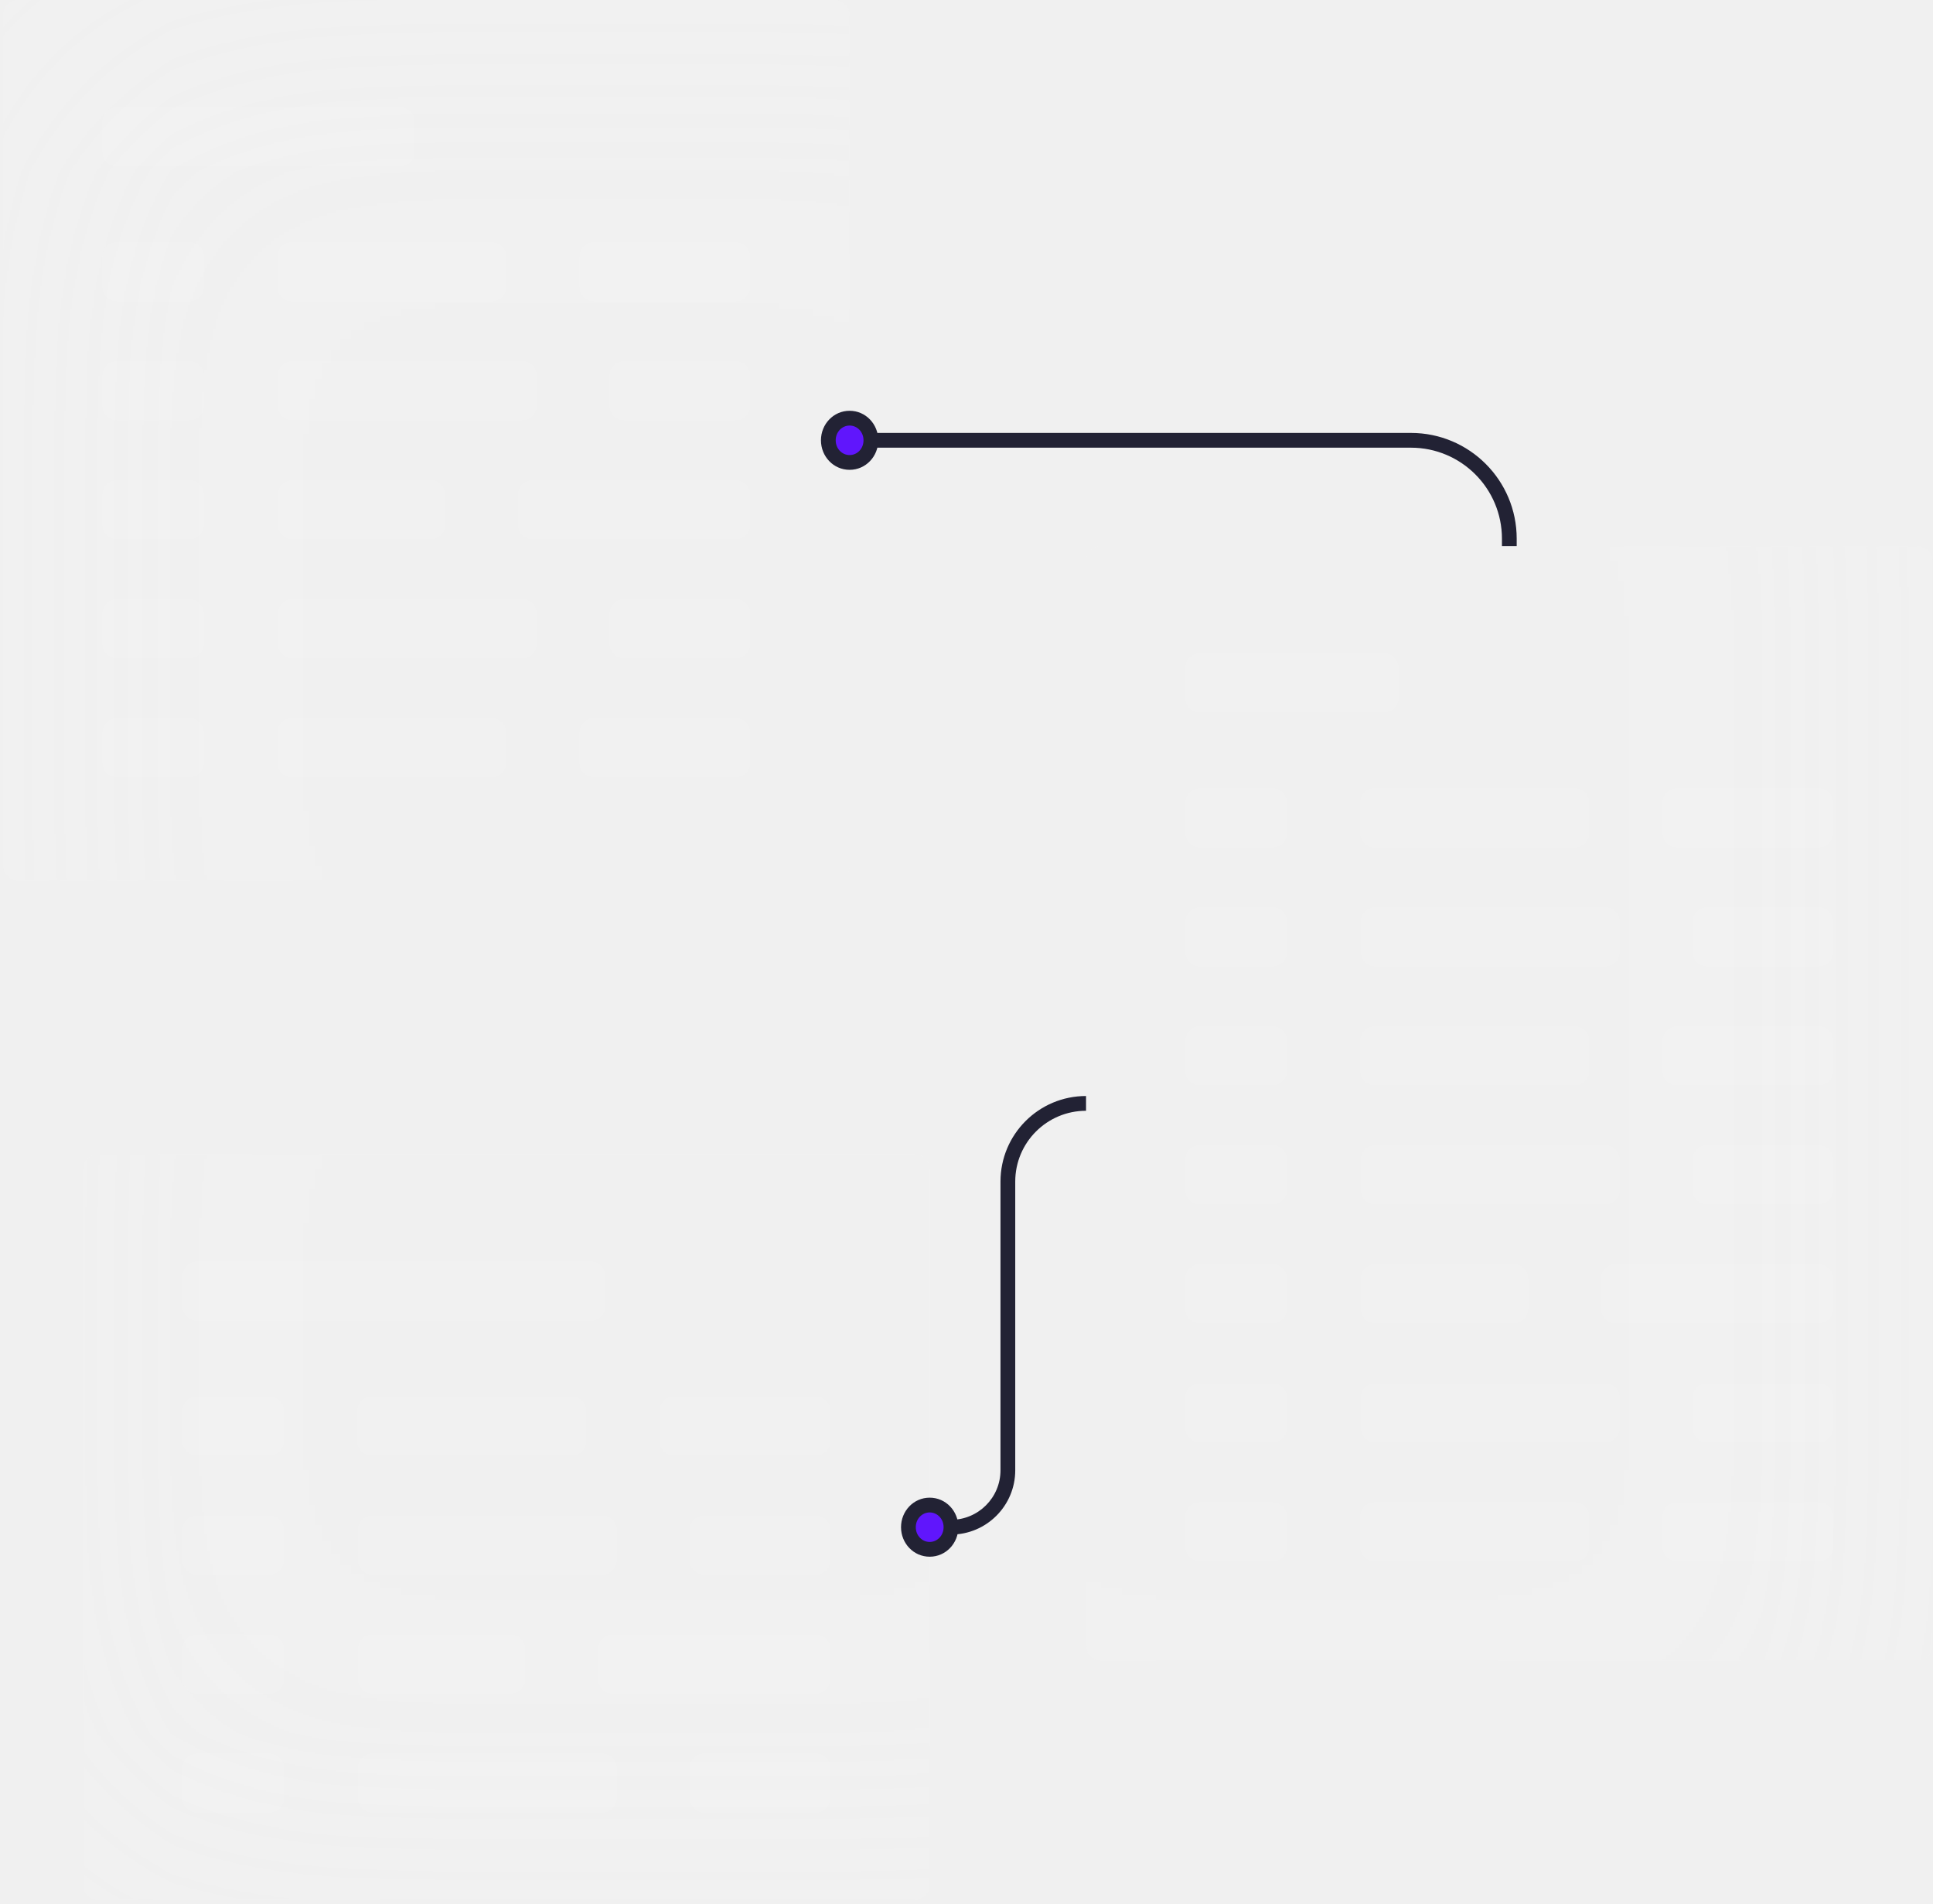
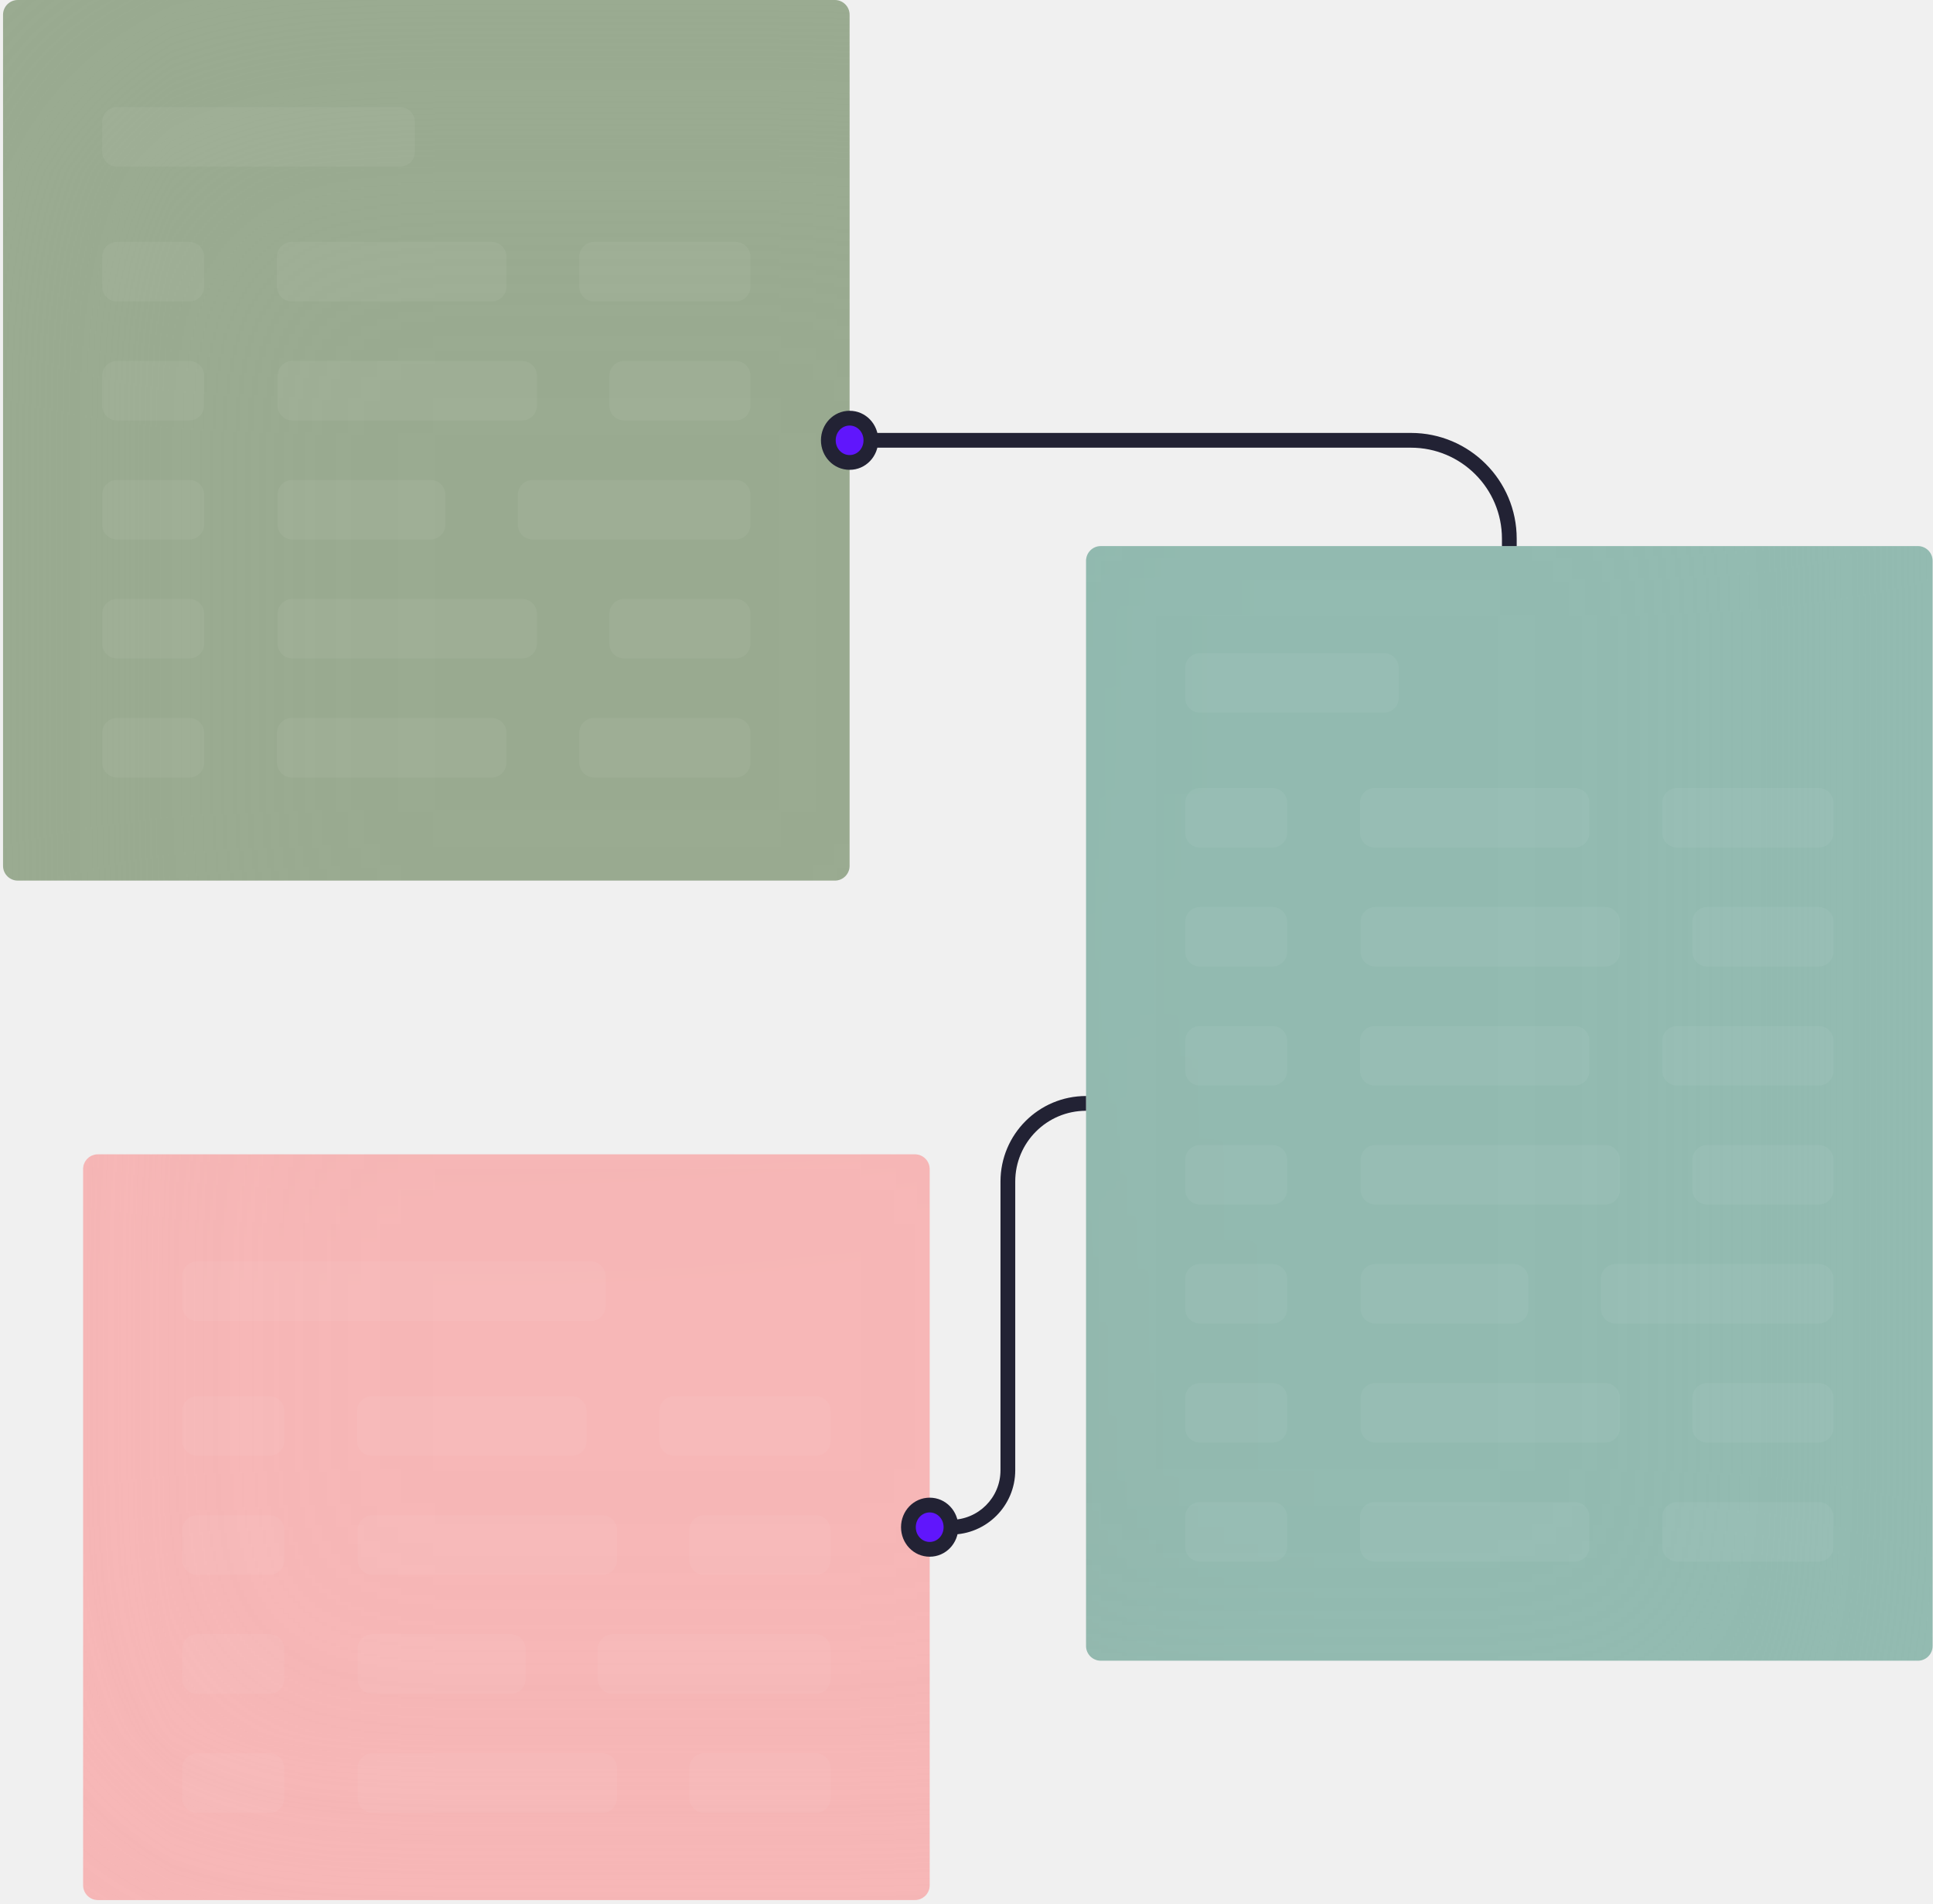
<svg xmlns="http://www.w3.org/2000/svg" width="393" height="387" viewBox="0 0 393 387" fill="none">
  <g filter="url(#filter0_b_31_232)">
-     <rect x="0.617" width="172.117" height="179.002" rx="3" fill="white" fill-opacity="0.05" />
+     <rect x="0.617" width="172.117" height="179.002" rx="3" fill="#456732" fill-opacity="0.5" />
  </g>
  <rect x="20.775" y="21.77" width="63.575" height="12.095" rx="3" fill="white" fill-opacity="0.05" />
  <rect x="20.775" y="49.185" width="20.733" height="12.095" rx="3" fill="white" fill-opacity="0.05" />
  <rect x="20.775" y="73.375" width="20.733" height="12.095" rx="3" fill="white" fill-opacity="0.05" />
  <rect x="20.775" y="97.564" width="20.733" height="12.095" rx="3" fill="white" fill-opacity="0.05" />
  <rect x="20.775" y="121.754" width="20.733" height="12.095" rx="3" fill="white" fill-opacity="0.05" />
  <rect x="20.775" y="145.943" width="20.733" height="12.095" rx="3" fill="white" fill-opacity="0.05" />
  <rect x="56.317" y="49.185" width="46.649" height="12.095" rx="3" fill="white" fill-opacity="0.05" />
  <rect x="56.439" y="73.375" width="52.721" height="12.095" rx="3" fill="white" fill-opacity="0.05" />
  <rect x="56.439" y="97.564" width="34.113" height="12.095" rx="3" fill="white" fill-opacity="0.05" />
  <rect x="56.439" y="121.754" width="52.721" height="12.095" rx="3" fill="white" fill-opacity="0.05" />
  <rect x="56.317" y="145.943" width="46.649" height="12.095" rx="3" fill="white" fill-opacity="0.05" />
  <rect x="117.775" y="49.185" width="34.802" height="12.095" rx="3" fill="white" fill-opacity="0.05" />
  <rect x="123.891" y="73.375" width="28.686" height="12.095" rx="3" fill="white" fill-opacity="0.05" />
  <rect x="105.283" y="97.564" width="47.294" height="12.095" rx="3" fill="white" fill-opacity="0.05" />
  <rect x="123.891" y="121.754" width="28.686" height="12.095" rx="3" fill="white" fill-opacity="0.05" />
  <rect x="117.775" y="145.943" width="34.802" height="12.095" rx="3" fill="white" fill-opacity="0.05" />
  <g filter="url(#filter1_b_31_232)">
-     <rect x="16.899" y="234.638" width="172.117" height="151.587" rx="3" fill="white" fill-opacity="0.05" />
+     <rect x="16.899" y="234.638" width="172.117" height="151.587" rx="3" fill="#fa8787" fill-opacity="0.55" />
  </g>
  <rect x="37.057" y="256.409" width="86.059" height="12.095" rx="3" fill="white" fill-opacity="0.05" />
  <rect x="37.057" y="283.823" width="20.733" height="12.095" rx="3" fill="white" fill-opacity="0.05" />
  <rect x="37.057" y="308.013" width="20.733" height="12.095" rx="3" fill="white" fill-opacity="0.05" />
  <rect x="37.057" y="332.202" width="20.733" height="12.095" rx="3" fill="white" fill-opacity="0.05" />
  <rect x="37.057" y="356.392" width="20.733" height="12.095" rx="3" fill="white" fill-opacity="0.05" />
  <rect x="72.599" y="283.823" width="46.649" height="12.095" rx="3" fill="white" fill-opacity="0.05" />
  <rect x="72.721" y="308.013" width="52.721" height="12.095" rx="3" fill="white" fill-opacity="0.05" />
  <rect x="72.721" y="332.202" width="34.113" height="12.095" rx="3" fill="white" fill-opacity="0.05" />
  <rect x="72.721" y="356.392" width="52.721" height="12.095" rx="3" fill="white" fill-opacity="0.05" />
  <rect x="134.057" y="283.823" width="34.802" height="12.095" rx="3" fill="white" fill-opacity="0.05" />
  <rect x="140.172" y="308.013" width="28.686" height="12.095" rx="3" fill="white" fill-opacity="0.05" />
  <rect x="121.565" y="332.202" width="47.294" height="12.095" rx="3" fill="white" fill-opacity="0.05" />
  <rect x="140.172" y="356.392" width="28.686" height="12.095" rx="3" fill="white" fill-opacity="0.05" />
  <g filter="url(#filter2_b_31_232)">
-     <rect x="220.804" y="111" width="172.117" height="226.575" rx="3" fill="white" fill-opacity="0.05" />
+     <rect x="220.804" y="111" width="172.117" height="226.575" rx="3" fill="#378773" fill-opacity="0.5" />
  </g>
  <rect x="240.962" y="132.771" width="43.417" height="12.095" rx="3" fill="white" fill-opacity="0.05" />
  <rect x="240.962" y="208.564" width="20.733" height="12.095" rx="3" fill="white" fill-opacity="0.05" />
  <rect x="276.504" y="208.564" width="46.649" height="12.095" rx="3" fill="white" fill-opacity="0.05" />
  <rect x="337.962" y="208.564" width="34.802" height="12.095" rx="3" fill="white" fill-opacity="0.05" />
  <rect x="240.962" y="232.754" width="20.733" height="12.095" rx="3" fill="white" fill-opacity="0.05" />
  <rect x="276.626" y="232.754" width="52.721" height="12.095" rx="3" fill="white" fill-opacity="0.05" />
  <rect x="344.077" y="232.754" width="28.686" height="12.095" rx="3" fill="white" fill-opacity="0.05" />
  <rect x="240.962" y="281.133" width="20.733" height="12.095" rx="3" fill="white" fill-opacity="0.05" />
  <rect x="276.626" y="281.133" width="52.721" height="12.095" rx="3" fill="white" fill-opacity="0.05" />
  <rect x="344.077" y="281.133" width="28.686" height="12.095" rx="3" fill="white" fill-opacity="0.05" />
  <rect x="240.962" y="256.943" width="20.733" height="12.095" rx="3" fill="white" fill-opacity="0.05" />
  <rect x="276.626" y="256.943" width="34.113" height="12.095" rx="3" fill="white" fill-opacity="0.05" />
  <rect x="325.47" y="256.943" width="47.294" height="12.095" rx="3" fill="white" fill-opacity="0.05" />
  <rect x="240.962" y="184.375" width="20.733" height="12.095" rx="3" fill="white" fill-opacity="0.05" />
  <rect x="276.626" y="184.375" width="52.721" height="12.095" rx="3" fill="white" fill-opacity="0.05" />
  <rect x="344.077" y="184.375" width="28.686" height="12.095" rx="3" fill="white" fill-opacity="0.05" />
  <rect x="240.962" y="160.185" width="20.733" height="12.095" rx="3" fill="white" fill-opacity="0.05" />
  <rect x="276.504" y="160.185" width="46.649" height="12.095" rx="3" fill="white" fill-opacity="0.05" />
  <rect x="337.962" y="160.185" width="34.802" height="12.095" rx="3" fill="white" fill-opacity="0.05" />
  <rect x="240.962" y="305.322" width="20.733" height="12.095" rx="3" fill="white" fill-opacity="0.05" />
  <rect x="276.504" y="305.322" width="46.649" height="12.095" rx="3" fill="white" fill-opacity="0.05" />
  <rect x="337.962" y="305.322" width="34.802" height="12.095" rx="3" fill="white" fill-opacity="0.05" />
  <path d="M172.735 85.001C170.331 85.001 168.408 87.001 168.408 89.501C168.408 92.001 170.331 94.001 172.735 94.001C175.139 94.001 177.062 92.001 177.062 89.501C177.062 87.001 175.139 85.001 172.735 85.001Z" fill="#6016FC" />
  <path d="M169.908 89.501C169.908 87.773 171.214 86.501 172.735 86.501V83.501C169.448 83.501 166.908 86.229 166.908 89.501H169.908ZM172.735 86.501C174.255 86.501 175.562 87.773 175.562 89.501H178.562C178.562 86.229 176.022 83.501 172.735 83.501V86.501ZM175.562 89.501C175.562 91.229 174.255 92.501 172.735 92.501V95.501C176.022 95.501 178.562 92.773 178.562 89.501H175.562ZM172.735 92.501C171.214 92.501 169.908 91.229 169.908 89.501H166.908C166.908 92.773 169.448 95.501 172.735 95.501V92.501ZM177.062 91.001H286.862V88.001H177.062V91.001ZM305.362 109.501V111H308.362V109.501H305.362ZM286.862 91.001C297.08 91.001 305.362 99.284 305.362 109.501H308.362C308.362 97.627 298.737 88.001 286.862 88.001V91.001Z" fill="#222234" />
  <path d="M189.016 305.932C186.612 305.932 184.689 307.932 184.689 310.432C184.689 312.932 186.612 314.932 189.016 314.932C191.42 314.932 193.343 312.932 193.343 310.432C193.343 307.932 191.42 305.932 189.016 305.932Z" fill="#6016FC" />
  <path d="M186.189 310.432C186.189 308.704 187.496 307.432 189.016 307.432V304.432C185.729 304.432 183.189 307.159 183.189 310.432H186.189ZM189.016 307.432C190.537 307.432 191.843 308.704 191.843 310.432H194.843C194.843 307.159 192.303 304.432 189.016 304.432V307.432ZM191.843 310.432C191.843 312.159 190.537 313.432 189.016 313.432V316.432C192.303 316.432 194.843 313.704 194.843 310.432H191.843ZM189.016 313.432C187.496 313.432 186.189 312.159 186.189 310.432H183.189C183.189 313.704 185.729 316.432 189.016 316.432V313.432ZM206.41 298.865V240.181H203.41V298.865H206.41ZM206.41 240.181C206.41 232.232 212.854 225.787 220.804 225.787V222.787C211.197 222.787 203.41 230.575 203.41 240.181H206.41ZM193.343 311.932C200.56 311.932 206.41 306.081 206.41 298.865H203.41C203.41 304.425 198.903 308.932 193.343 308.932V311.932Z" fill="#222234" />
  <defs>
    <filter id="filter0_b_31_232" x="-73.383" y="-74" width="320.117" height="327.002" filterUnits="userSpaceOnUse" color-interpolation-filters="sRGB">
      <feFlood flood-opacity="0" result="BackgroundImageFix" />
      <feGaussianBlur in="BackgroundImage" stdDeviation="37" />
      <feComposite in2="SourceAlpha" operator="in" result="effect1_backgroundBlur_31_232" />
      <feBlend mode="normal" in="SourceGraphic" in2="effect1_backgroundBlur_31_232" result="shape" />
    </filter>
    <filter id="filter1_b_31_232" x="-57.101" y="160.638" width="320.117" height="299.587" filterUnits="userSpaceOnUse" color-interpolation-filters="sRGB">
      <feFlood flood-opacity="0" result="BackgroundImageFix" />
      <feGaussianBlur in="BackgroundImage" stdDeviation="37" />
      <feComposite in2="SourceAlpha" operator="in" result="effect1_backgroundBlur_31_232" />
      <feBlend mode="normal" in="SourceGraphic" in2="effect1_backgroundBlur_31_232" result="shape" />
    </filter>
    <filter id="filter2_b_31_232" x="146.804" y="37" width="320.117" height="374.575" filterUnits="userSpaceOnUse" color-interpolation-filters="sRGB">
      <feFlood flood-opacity="0" result="BackgroundImageFix" />
      <feGaussianBlur in="BackgroundImage" stdDeviation="37" />
      <feComposite in2="SourceAlpha" operator="in" result="effect1_backgroundBlur_31_232" />
      <feBlend mode="normal" in="SourceGraphic" in2="effect1_backgroundBlur_31_232" result="shape" />
    </filter>
  </defs>
</svg>
